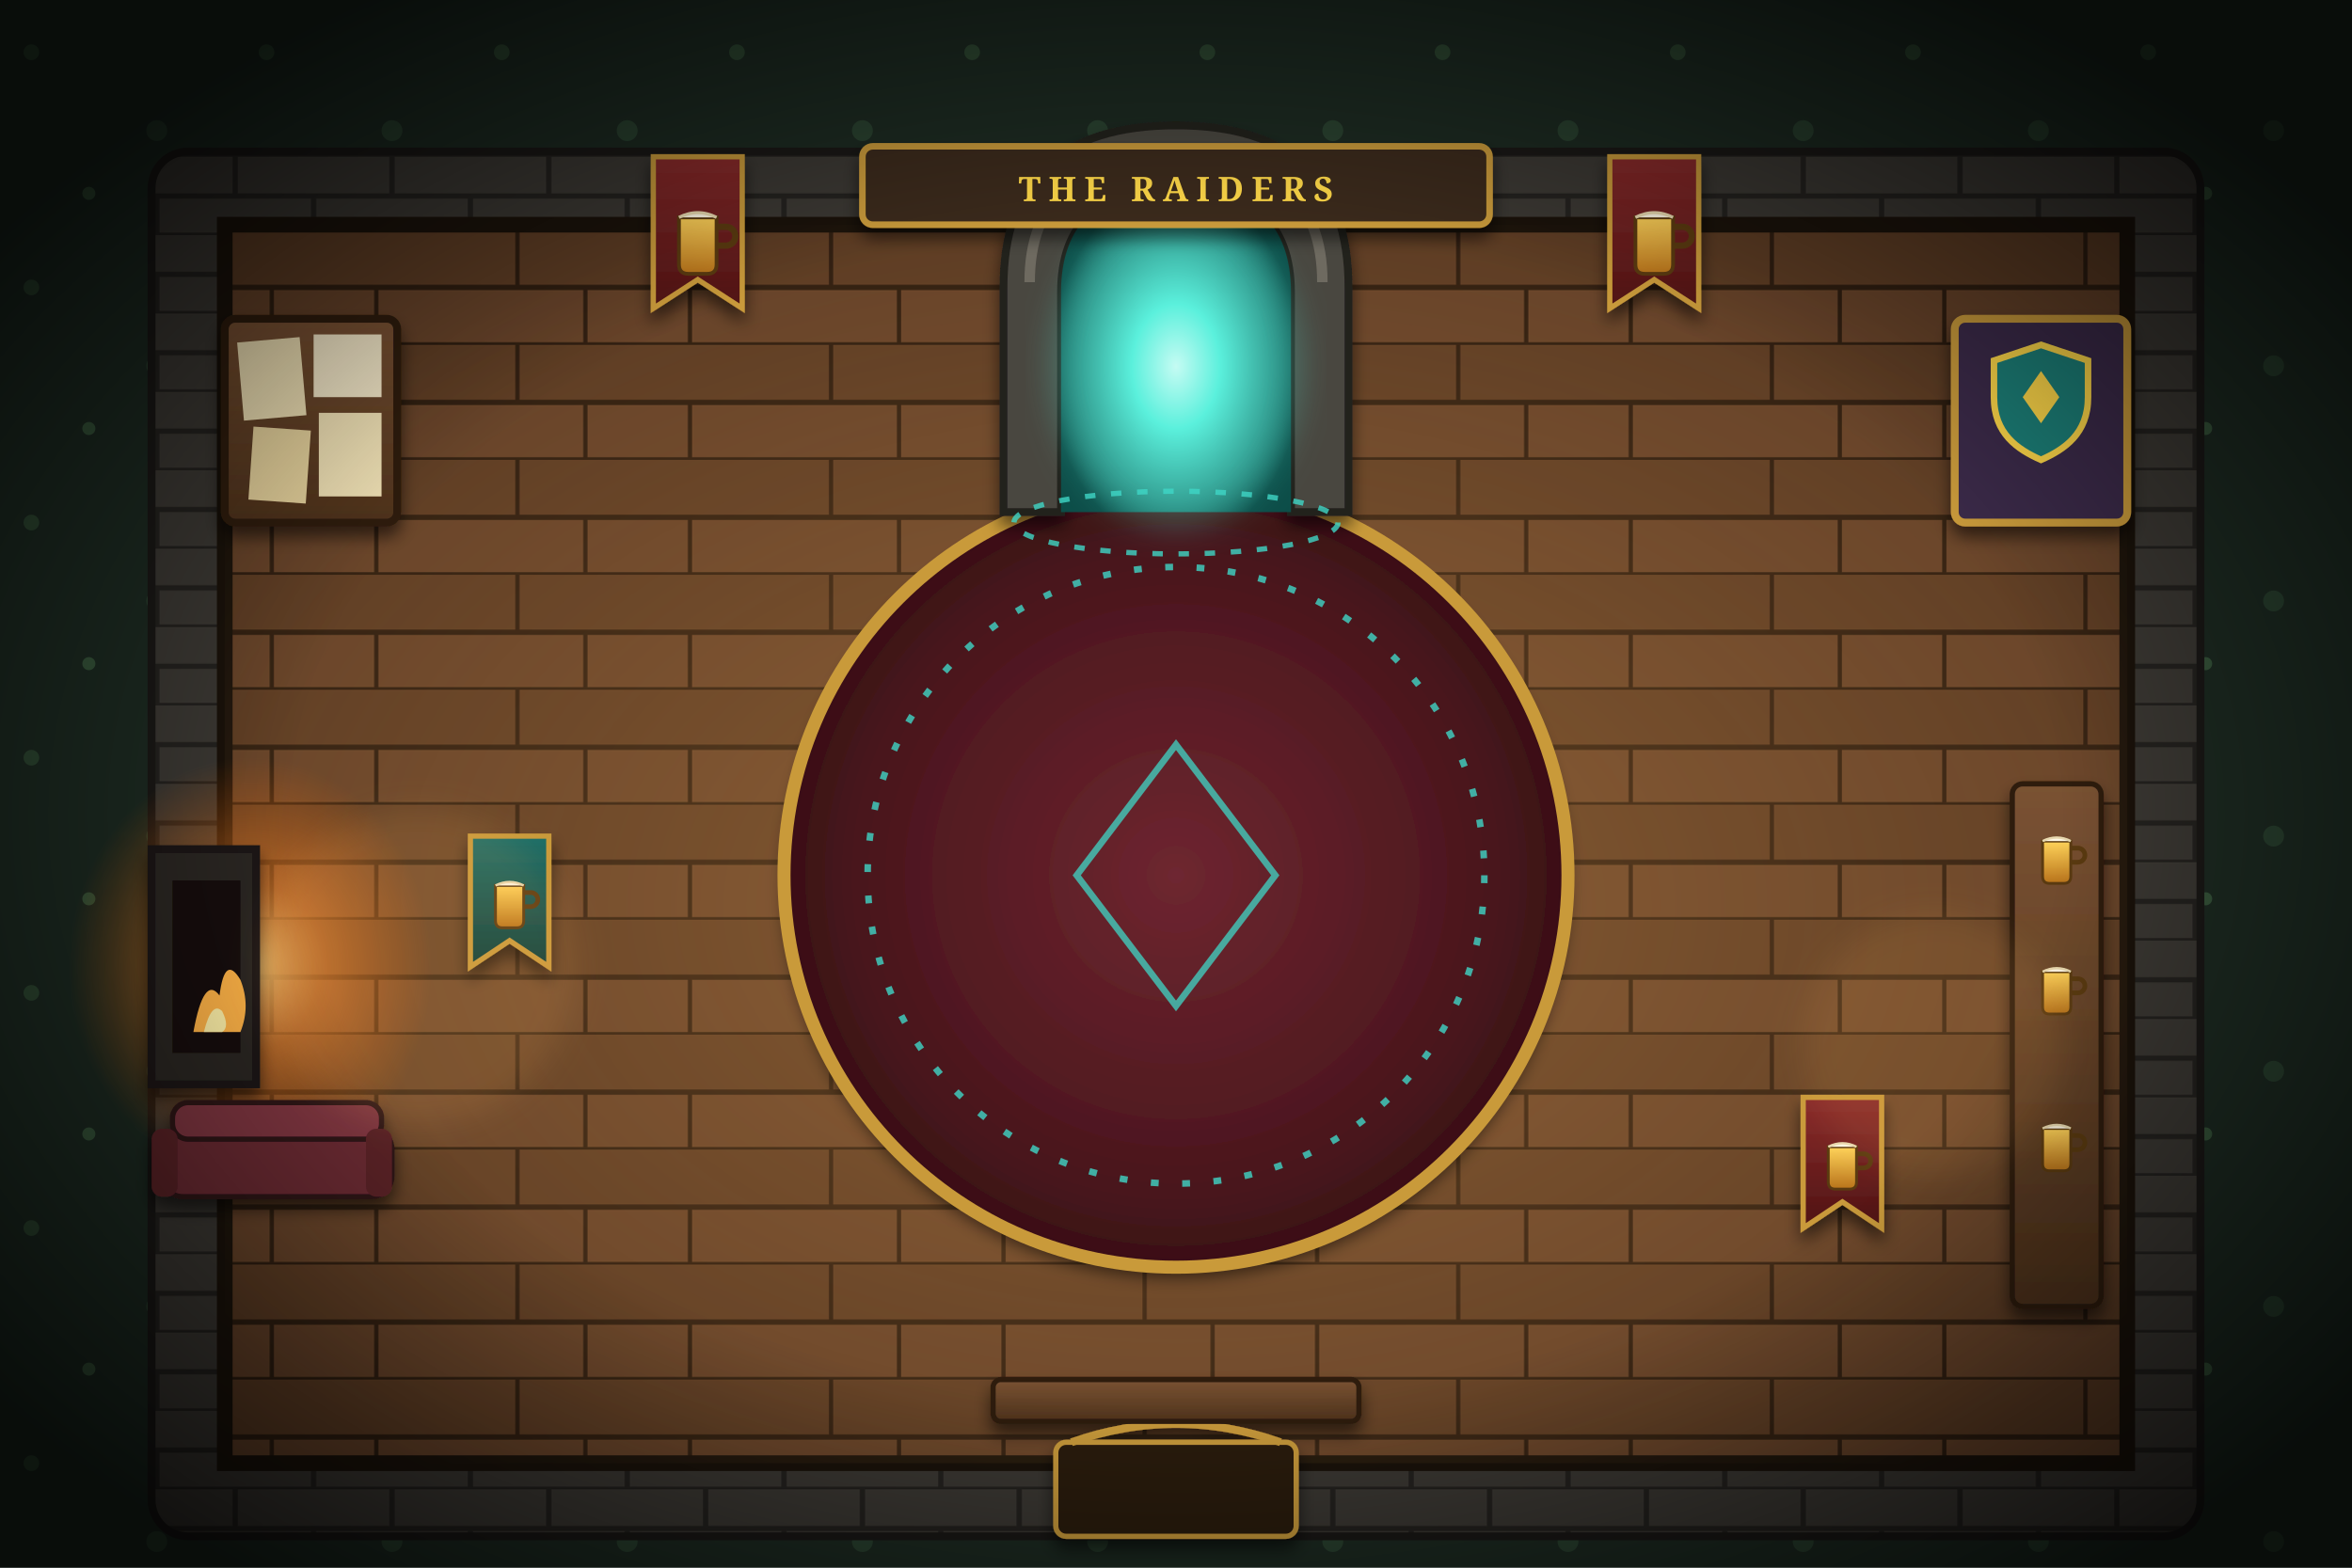
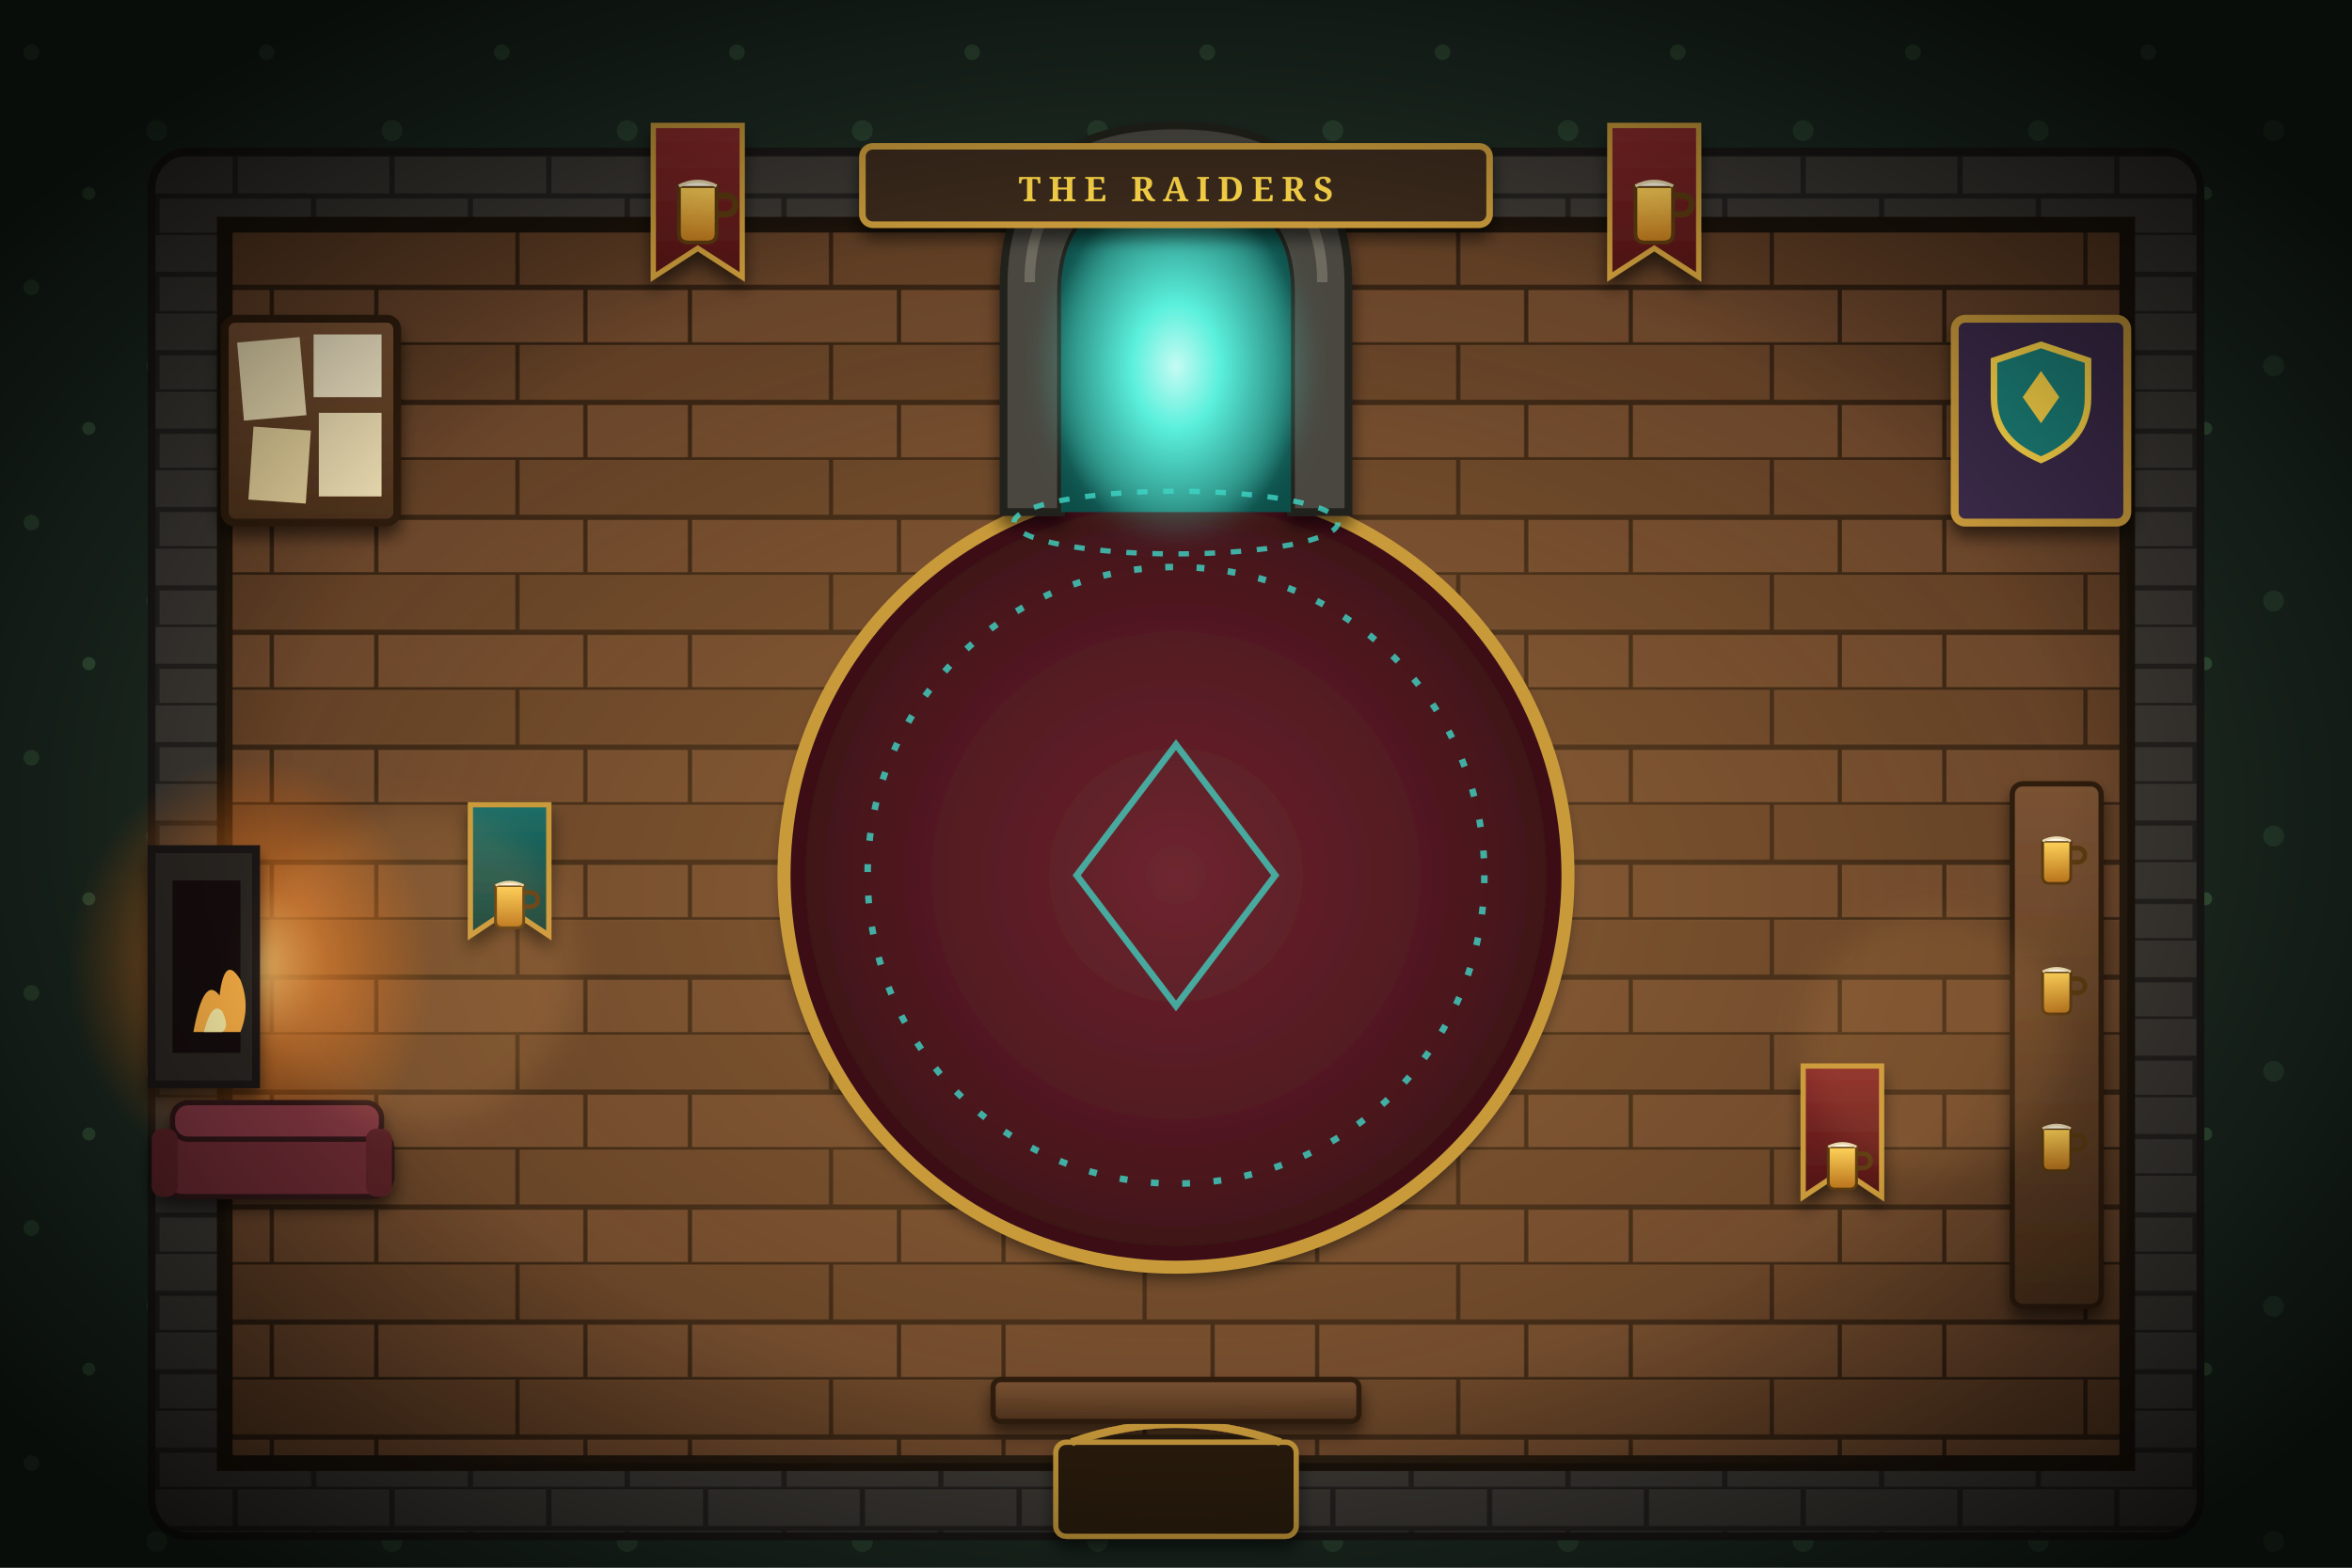
<svg xmlns="http://www.w3.org/2000/svg" viewBox="0 0 900 600" width="900" height="600">
  <defs>
    <pattern id="planks" width="120" height="44" patternUnits="userSpaceOnUse">
      <rect width="120" height="22" fill="#5b3b23" />
      <rect y="22" width="120" height="22" fill="#644128" />
      <path d="M0 22h120M0 44h120" stroke="#2e1d10" stroke-width="2" />
      <path d="M78 0v22M24 22v22M104 22v22" stroke="#2e1d10" stroke-width="1.6" />
    </pattern>
    <pattern id="stone" width="60" height="30" patternUnits="userSpaceOnUse">
      <rect width="60" height="30" fill="#3b3833" />
      <path d="M0 15h60M0 30h60M30 0v15M0 15v15M60 15v15" stroke="#24221f" stroke-width="2" />
    </pattern>
    <pattern id="grass" width="90" height="90" patternUnits="userSpaceOnUse">
      <rect width="90" height="90" fill="#1d2b22" />
      <circle cx="12" cy="20" r="3" fill="#2f4a33" />
      <circle cx="60" cy="50" r="4" fill="#2a4230" />
      <circle cx="34" cy="74" r="2.5" fill="#37563b" />
    </pattern>
    <radialGradient id="warm" cx="50%" cy="55%" r="60%">
      <stop offset="0" stop-color="#ffb35c" stop-opacity=".28" />
      <stop offset="1" stop-color="#ffb35c" stop-opacity="0" />
    </radialGradient>
    <radialGradient id="fire" cx="50%" cy="50%" r="50%">
      <stop offset="0" stop-color="#ffd27a" stop-opacity=".9" />
      <stop offset=".4" stop-color="#ff8a2a" stop-opacity=".5" />
      <stop offset="1" stop-color="#ff6a00" stop-opacity="0" />
    </radialGradient>
    <radialGradient id="gate" cx="50%" cy="55%" r="55%">
      <stop offset="0" stop-color="#e8fffb" />
      <stop offset=".35" stop-color="#5af0dc" />
      <stop offset="1" stop-color="#0c4d48" />
    </radialGradient>
    <radialGradient id="vig" cx="50%" cy="52%" r="62%">
      <stop offset=".6" stop-color="#000" stop-opacity="0" />
      <stop offset="1" stop-color="#000" stop-opacity=".7" />
    </radialGradient>
    <radialGradient id="rug" cx="50%" cy="50%" r="50%">
      <stop offset="0" stop-color="#6e2630" />
      <stop offset=".8" stop-color="#4a161d" />
      <stop offset="1" stop-color="#3a1016" />
    </radialGradient>
    <linearGradient id="wood" x1="0" y1="0" x2="0" y2="1">
      <stop offset="0" stop-color="#7a5232" />
      <stop offset="1" stop-color="#4e321c" />
    </linearGradient>
    <linearGradient id="banner" x1="0" y1="0" x2="0" y2="1">
      <stop offset="0" stop-color="#8a2b2b" />
      <stop offset="1" stop-color="#4f1414" />
    </linearGradient>
    <linearGradient id="bannerT" x1="0" y1="0" x2="0" y2="1">
      <stop offset="0" stop-color="#1d6f68" />
      <stop offset="1" stop-color="#0c3d39" />
    </linearGradient>
    <linearGradient id="beer" x1="0" y1="0" x2="0" y2="1">
      <stop offset="0" stop-color="#ffd35a" />
      <stop offset="1" stop-color="#b8731a" />
    </linearGradient>
    <filter id="soft">
      <feGaussianBlur stdDeviation="6" />
    </filter>
    <filter id="shadow" x="-20%" y="-20%" width="140%" height="160%">
      <feDropShadow dx="0" dy="4" stdDeviation="3" flood-color="#000" flood-opacity=".55" />
    </filter>
    <g id="tankard">
      <path d="M-6-9h12v15q0 3-3 3h-6q-3 0-3-3z" fill="url(#beer)" stroke="#5a3a10" stroke-width="1.2" />
      <path d="M6-6h3a3 3 0 0 1 0 6h-3" fill="none" stroke="#5a3a10" stroke-width="2" />
      <path d="M-6-9q6-3 12 0" fill="#fff8e6" stroke="#e8d9b0" stroke-width="1" />
    </g>
  </defs>
  <rect width="900" height="600" fill="url(#grass)" />
  <rect x="58" y="58" width="784" height="530" rx="14" fill="url(#stone)" stroke="#1a1816" stroke-width="3" />
  <rect x="86" y="86" width="728" height="474" fill="url(#planks)" />
  <rect x="86" y="86" width="728" height="474" fill="none" stroke="#1a120a" stroke-width="6" />
  <rect x="86" y="86" width="728" height="474" fill="url(#warm)" />
  <g filter="url(#shadow)">
    <circle cx="450" cy="335" r="150" fill="url(#rug)" />
  </g>
  <circle cx="450" cy="335" r="150" fill="none" stroke="#c99a3a" stroke-width="5" />
  <circle cx="450" cy="335" r="118" fill="none" stroke="#3fd6c6" stroke-width="2.5" stroke-dasharray="3 9" opacity=".8" />
  <path d="M450 285 488 335 450 385 412 335Z" fill="none" stroke="#3fd6c6" stroke-width="2.5" opacity=".75" />
  <g filter="url(#shadow)">
    <path d="M384 196V110q0-62 66-62t66 62v86h-22v-84q0-40-44-40t-44 40v84z" fill="#4a4740" stroke="#24221f" stroke-width="3" />
    <path d="M394 108q0-48 56-48t56 48" fill="none" stroke="#6e6a60" stroke-width="4" />
  </g>
  <path d="M406 196v-84q0-40 44-40t44 40v84z" fill="url(#gate)" />
  <ellipse cx="450" cy="140" rx="48" ry="62" fill="#5af0dc" opacity=".25" filter="url(#soft)" />
  <ellipse cx="450" cy="200" rx="62" ry="12" fill="none" stroke="#3fd6c6" stroke-width="2" stroke-dasharray="4 6" opacity=".8" />
  <g filter="url(#shadow)">
    <rect x="330" y="56" width="240" height="30" rx="4" fill="#3b2a1a" stroke="#c99a3a" stroke-width="2.5" />
    <text x="450" y="77" text-anchor="middle" font-family="Georgia, serif" font-weight="700" font-size="13" letter-spacing="3" fill="#ffd84a">THE RAIDERS</text>
  </g>
-   <g filter="url(#shadow)">
-     <path d="M250 60h34v58l-17-11-17 11z" fill="url(#banner)" stroke="#c99a3a" stroke-width="2" />
-     <path d="M616 60h34v58l-17-11-17 11z" fill="url(#banner)" stroke="#c99a3a" stroke-width="2" />
-     <path d="M180 320h30v50l-15-10-15 10z" fill="url(#bannerT)" stroke="#c99a3a" stroke-width="2" />
-     <path d="M690 420h30v50l-15-10-15 10z" fill="url(#banner)" stroke="#c99a3a" stroke-width="2" />
+   <g transform="translate(0,-12)">
+     <g filter="url(#shadow)">
+       <path d="M250 60h34v58l-17-11-17 11z" fill="url(#banner)" stroke="#c99a3a" stroke-width="2" />
+       <path d="M616 60h34v58l-17-11-17 11z" fill="url(#banner)" stroke="#c99a3a" stroke-width="2" />
+       <path d="M180 320h30v50l-15-10-15 10z" fill="url(#bannerT)" stroke="#c99a3a" stroke-width="2" />
+       <path d="M690 420h30v50l-15-10-15 10z" fill="url(#banner)" stroke="#c99a3a" stroke-width="2" />
+     </g>
+     <use href="#tankard" transform="translate(267,94) scale(1.2)" />
+     <use href="#tankard" transform="translate(633,94) scale(1.2)" />
  </g>
-   <use href="#tankard" transform="translate(267,94) scale(1.2)" />
-   <use href="#tankard" transform="translate(633,94) scale(1.2)" />
  <use href="#tankard" transform="translate(195,347) scale(.9)" />
  <use href="#tankard" transform="translate(705,447) scale(.9)" />
  <g filter="url(#shadow)">
    <rect x="86" y="122" width="66" height="78" rx="4" fill="url(#wood)" stroke="#2e1d10" stroke-width="3" />
    <rect x="92" y="130" width="24" height="30" fill="#efe0b4" transform="rotate(-5 104 145)" />
    <rect x="120" y="128" width="26" height="24" fill="#f4e8c8" />
    <rect x="96" y="164" width="22" height="28" fill="#e6d29c" transform="rotate(4 107 178)" />
    <rect x="122" y="158" width="24" height="32" fill="#efe0b4" />
  </g>
  <g filter="url(#shadow)">
    <rect x="748" y="122" width="66" height="78" rx="4" fill="#3a2a4a" stroke="#c99a3a" stroke-width="3" />
    <path d="M781 132l18 6v14c0 14-9 20-18 24-9-4-18-10-18-24v-14z" fill="#1d7f78" stroke="#ffd84a" stroke-width="2.5" />
    <path d="M781 142l7 10-7 10-7-10z" fill="#ffd84a" />
  </g>
  <ellipse cx="96" cy="370" rx="70" ry="80" fill="url(#fire)" />
  <g filter="url(#shadow)">
    <rect x="58" y="325" width="40" height="90" fill="#2a2724" stroke="#1a1816" stroke-width="3" />
    <rect x="66" y="337" width="26" height="66" fill="#140c08" />
  </g>
  <path d="M74 395q4-22 10-14q2-16 8-6q4 10 0 20z" fill="#ffb347" />
  <path d="M78 395q3-12 7-8q3 6 0 8z" fill="#fff1a8" />
  <g filter="url(#shadow)">
    <rect x="62" y="432" width="88" height="26" rx="8" fill="#6b2a33" stroke="#2e1218" stroke-width="2" />
    <rect x="66" y="422" width="80" height="14" rx="6" fill="#7e3440" stroke="#2e1218" stroke-width="2" />
    <rect x="58" y="432" width="10" height="26" rx="4" fill="#5a2028" />
    <rect x="140" y="432" width="10" height="26" rx="4" fill="#5a2028" />
  </g>
  <g filter="url(#shadow)">
    <rect x="770" y="300" width="34" height="200" rx="4" fill="url(#wood)" stroke="#2e1d10" stroke-width="2" />
  </g>
  <use href="#tankard" transform="translate(787,330) scale(.9)" />
  <use href="#tankard" transform="translate(787,380) scale(.9)" />
  <use href="#tankard" transform="translate(787,440) scale(.9)" />
  <g filter="url(#shadow)">
    <rect x="404" y="552" width="92" height="36" rx="4" fill="#2a1a10" stroke="#c99a3a" stroke-width="2" />
    <path d="M410 552q40-14 80 0" fill="none" stroke="#c99a3a" stroke-width="3" />
    <rect x="380" y="528" width="140" height="16" rx="3" fill="url(#wood)" stroke="#2e1d10" stroke-width="2" />
  </g>
  <g filter="url(#soft)" opacity=".5">
    <circle cx="160" cy="370" r="60" fill="#ffb35c" opacity=".25" />
    <circle cx="740" cy="400" r="50" fill="#ffb35c" opacity=".2" />
  </g>
  <rect width="900" height="600" fill="url(#vig)" />
</svg>
